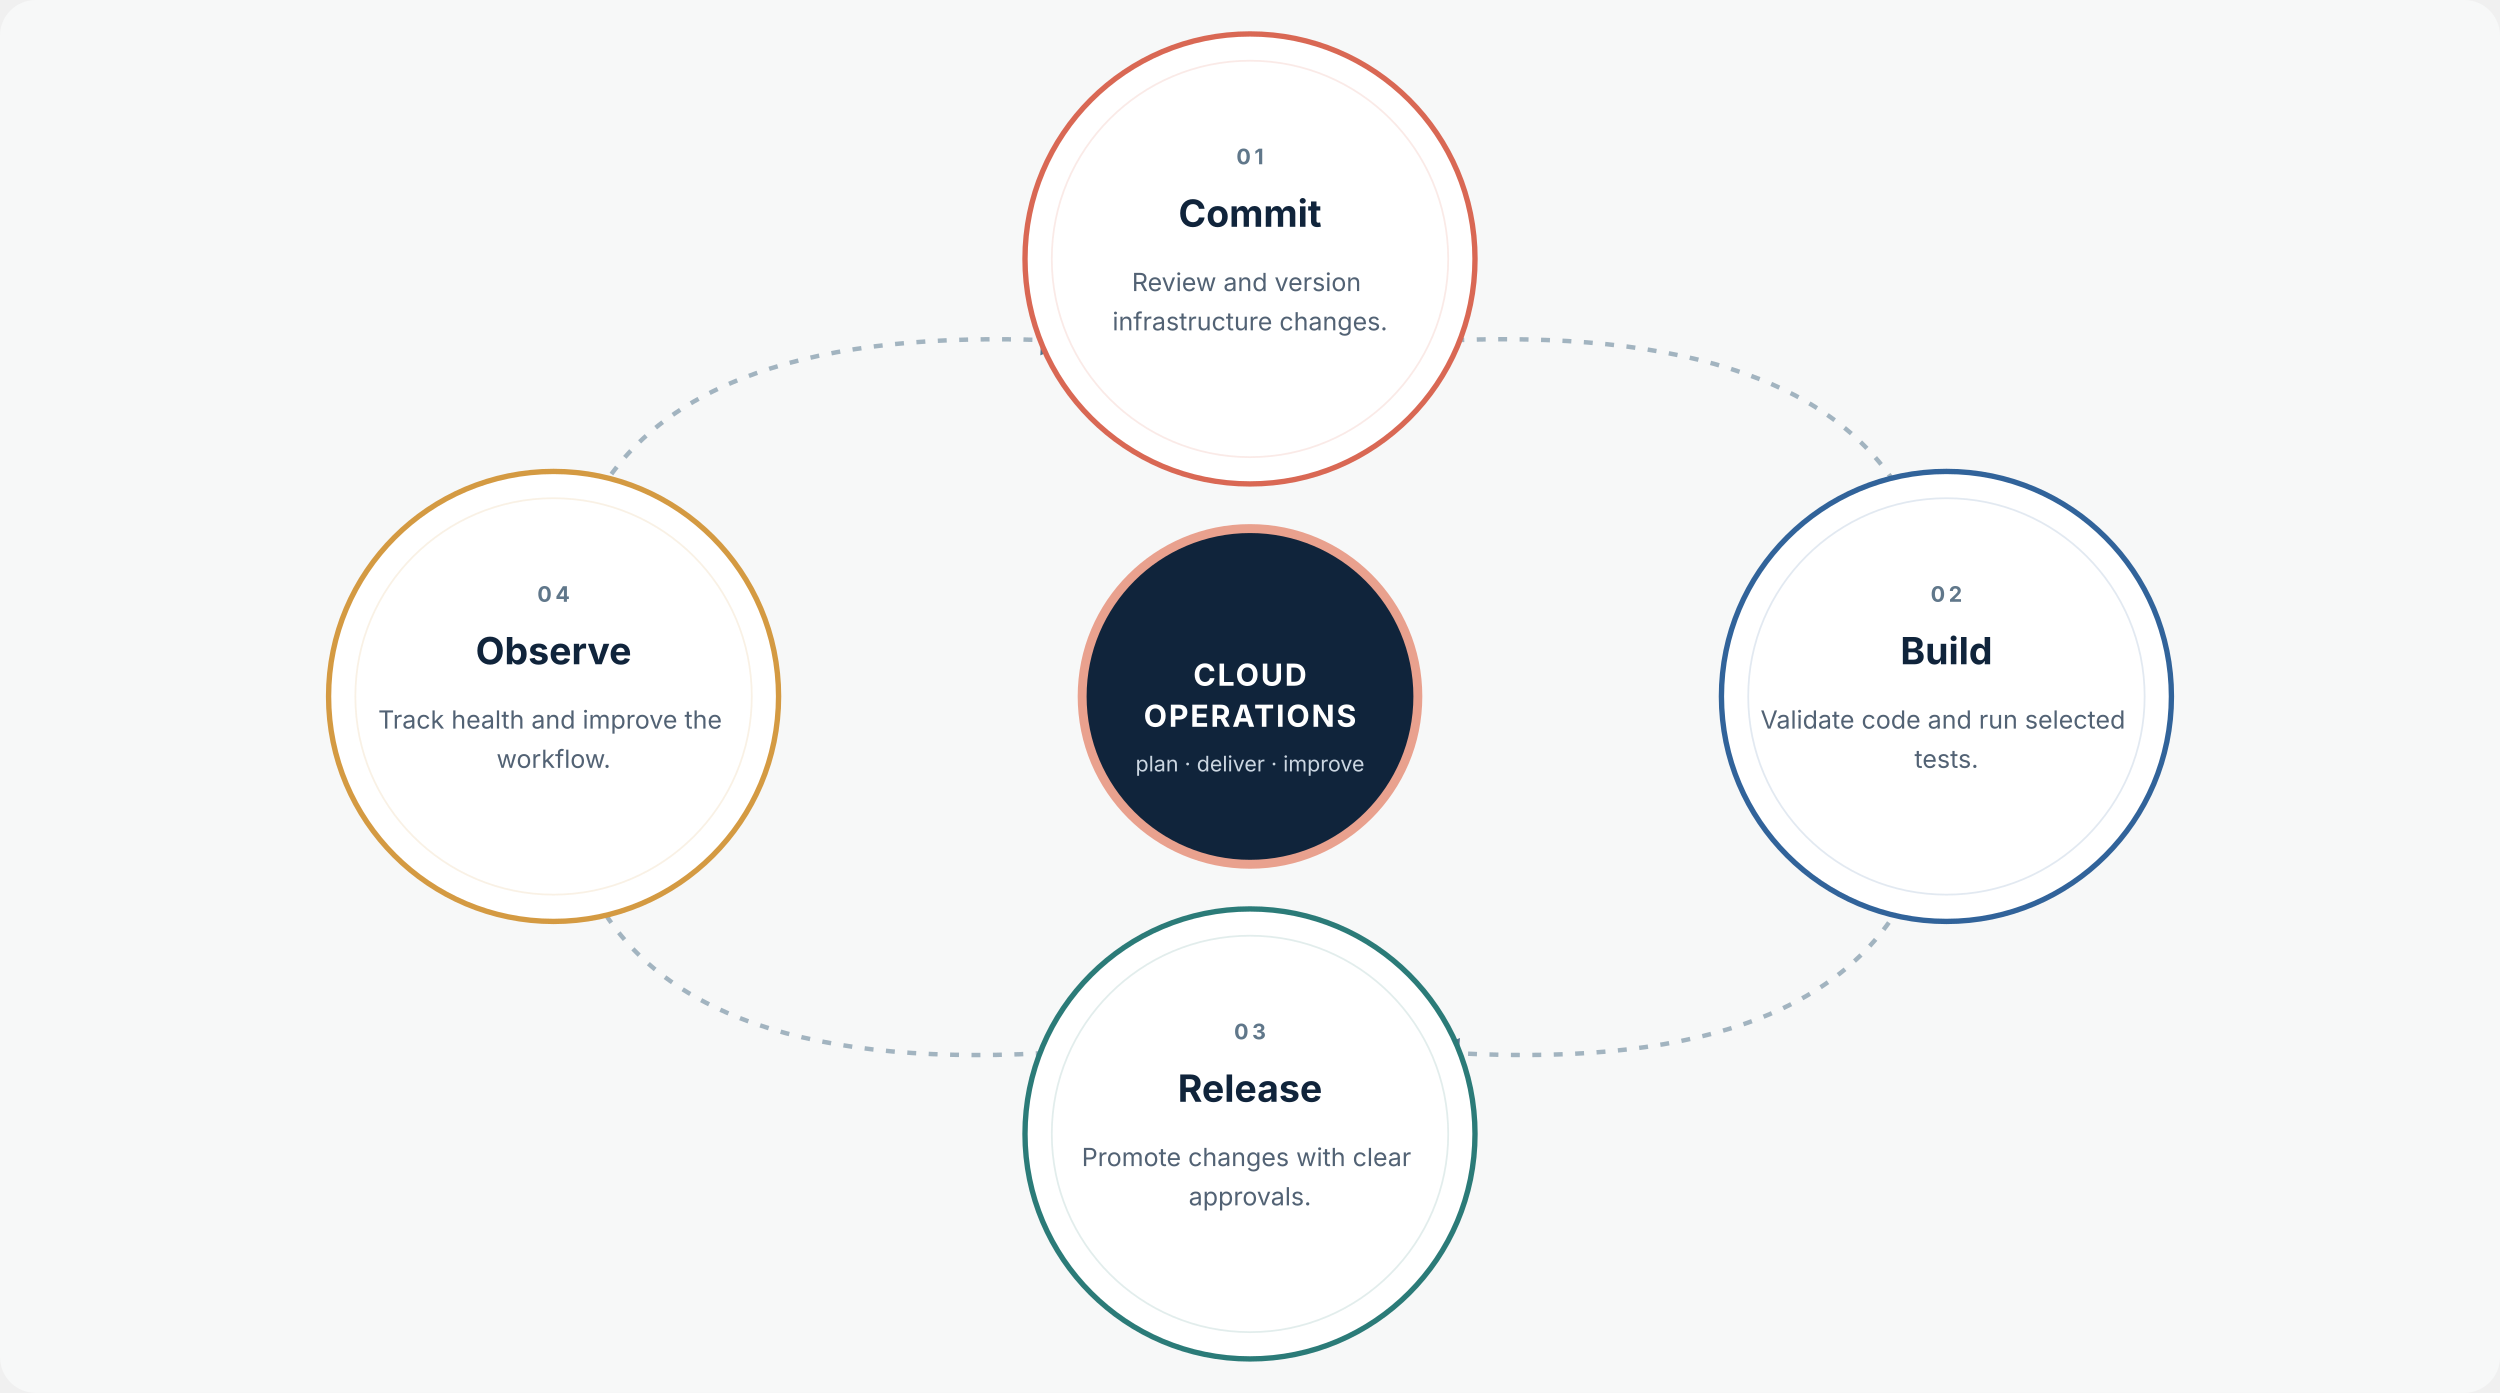
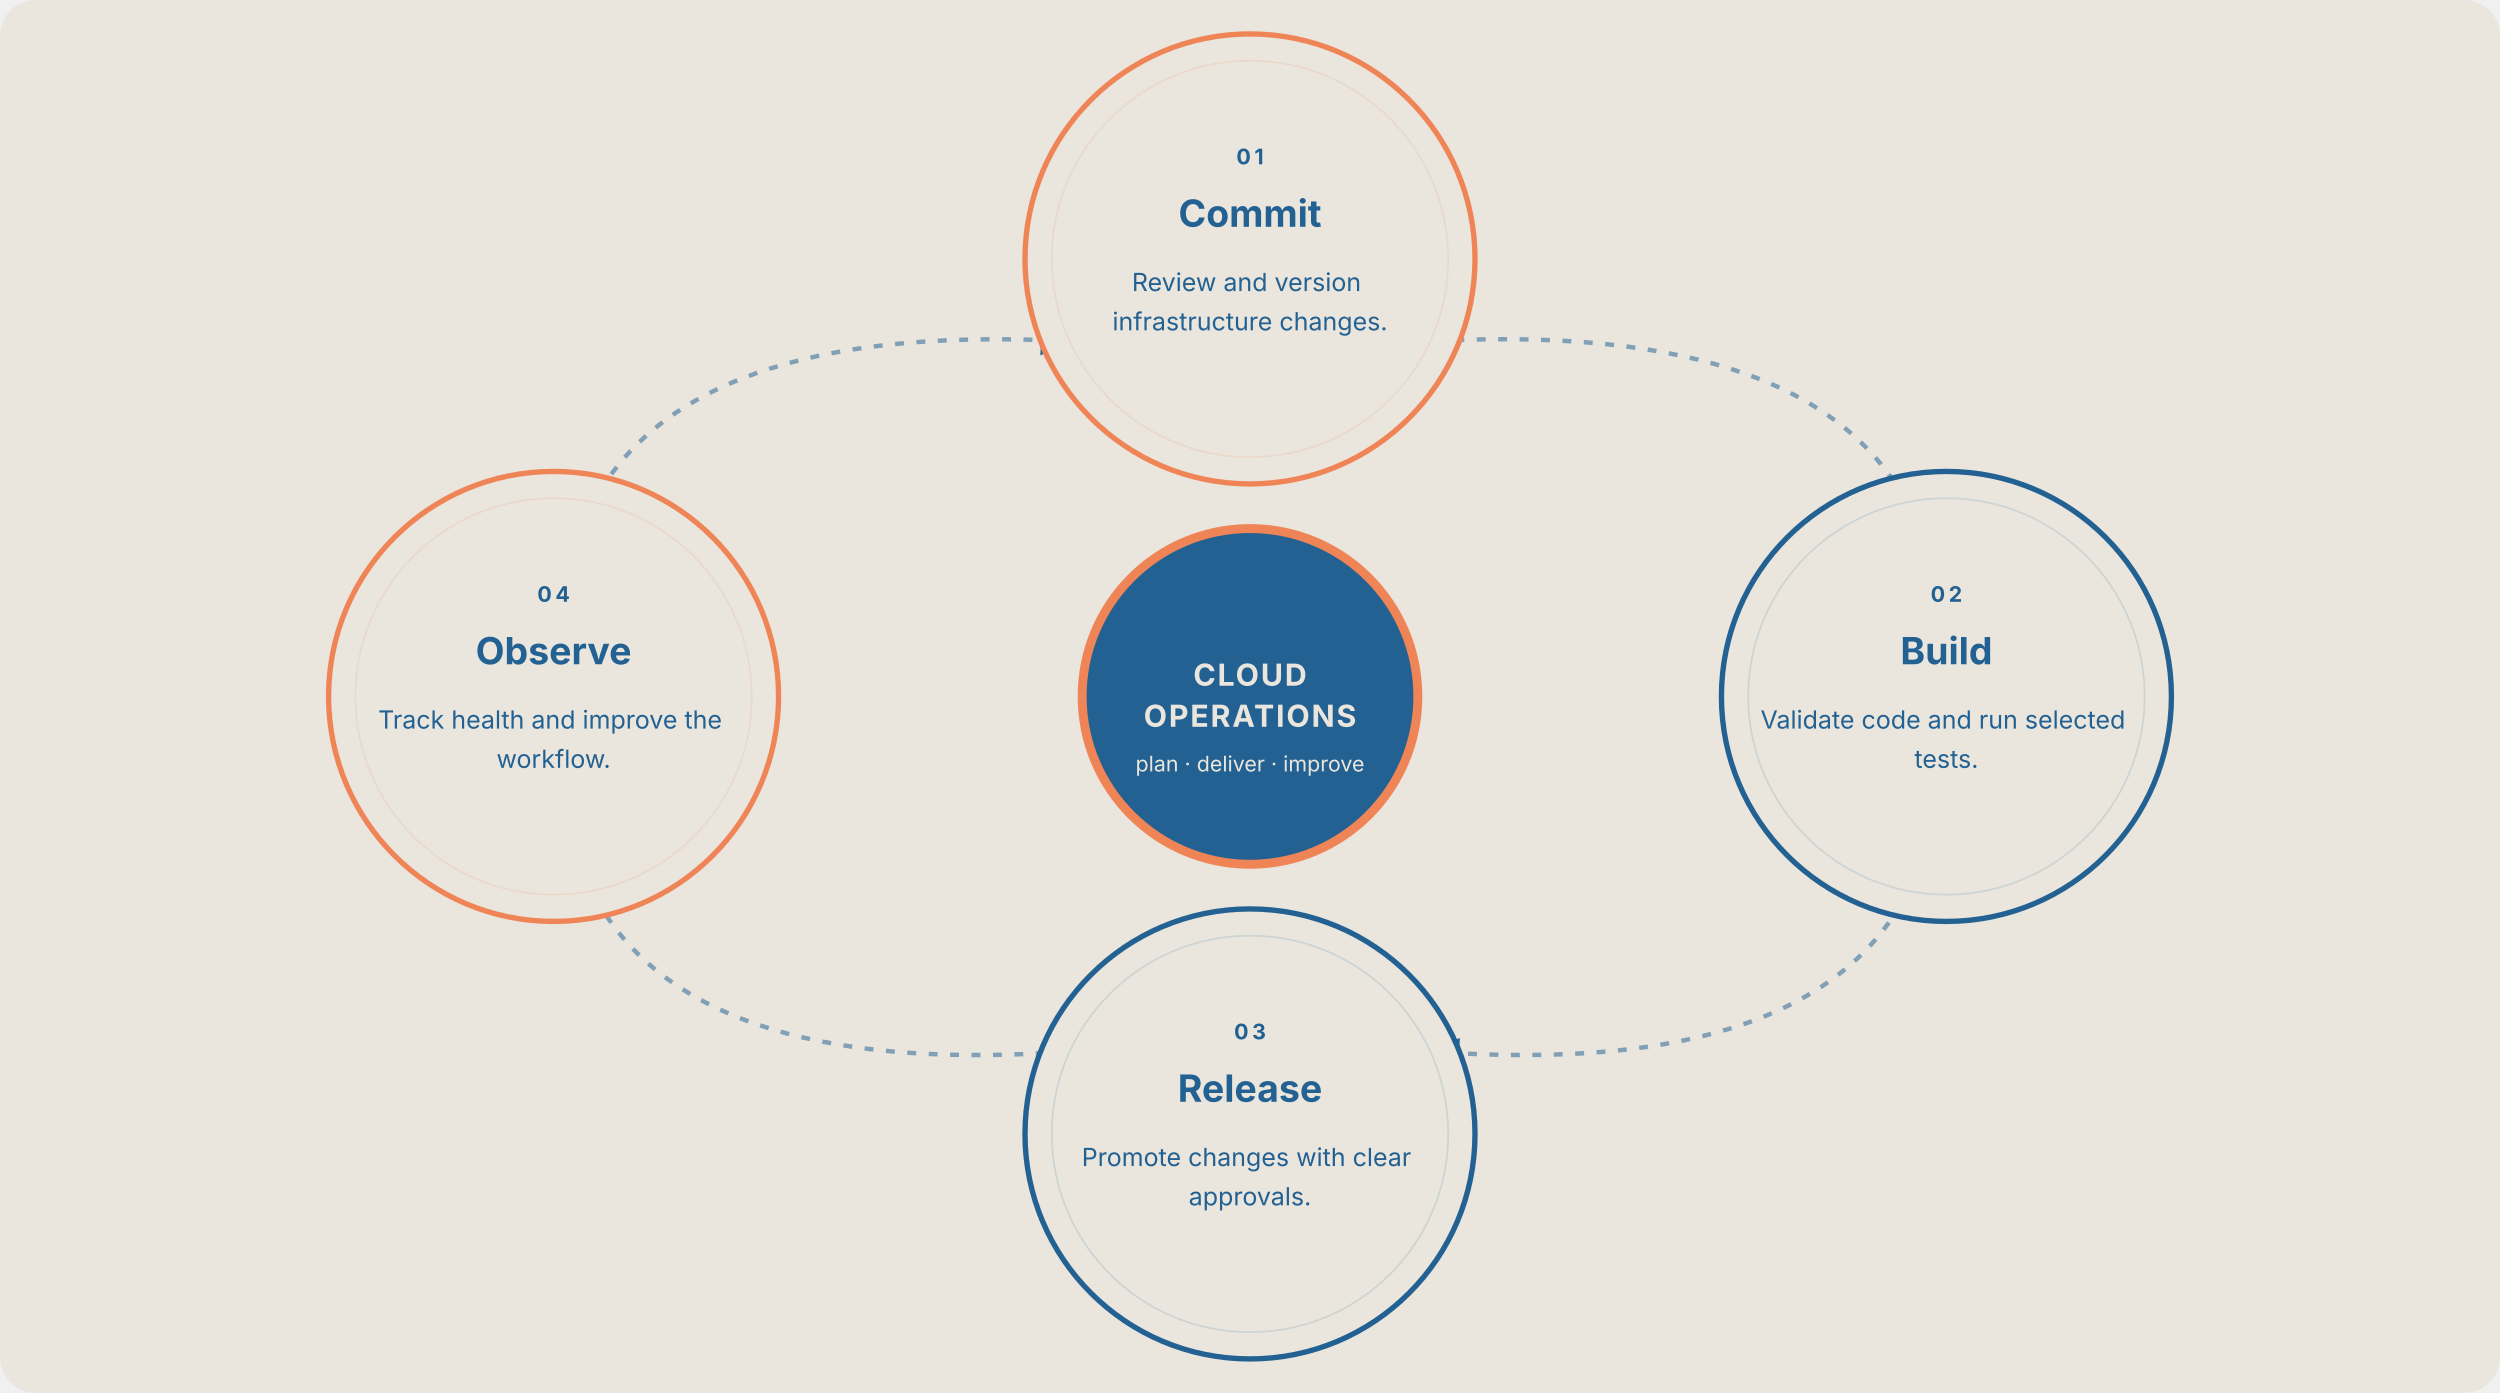
<svg xmlns="http://www.w3.org/2000/svg" viewBox="0 0 1400 780" role="img" aria-labelledby="title desc">
  <defs>
    <marker id="arrow" viewBox="0 0 10 10" refX="8" refY="5" markerWidth="7" markerHeight="7" orient="auto-start-reverse">
-       <path d="M0 0L10 5L0 10z" fill="#55758d" />
+       <path d="M0 0L10 5L0 10z" fill="#226192" />
    </marker>
    <style>
- .bg{fill:#f7f8f8}.connector{fill:none;stroke:#55758d;stroke-opacity:.52;stroke-width:2.5;stroke-dasharray:5 7;animation:dash 24s linear infinite}.number{font:700 12px Inter,Arial,sans-serif;letter-spacing:2px;fill:#60778a}.label{font:700 21px Inter,Arial,sans-serif;fill:#10243b}.desc{font:400 14px Inter,Arial,sans-serif;fill:#526274}.hub{fill:#10243b;stroke:#e9a18e;stroke-width:5}.hub-text{font:700 17px Inter,Arial,sans-serif;fill:#fff;letter-spacing:1px}.hub-sub{font:400 12px Inter,Arial,sans-serif;fill:#cbd6e1}.node{transform-box:fill-box;transform-origin:center;animation:arrive .8s ease-out both}.node-1{animation-delay:.12s}.node-2{animation-delay:.24s}.node-3{animation-delay:.36s}@keyframes dash{to{stroke-dashoffset:-150}}@keyframes arrive{from{opacity:.35;transform:scale(.94)}to{opacity:1;transform:scale(1)}}@media(prefers-reduced-motion:reduce){.connector,.node{animation:none}}
+ .bg{fill:#EAE6DE}.connector{fill:none;stroke:#226192;stroke-opacity:.52;stroke-width:2.5;stroke-dasharray:5 7;animation:dash 24s linear infinite}.number{font:700 12px Inter,Arial,sans-serif;letter-spacing:2px;fill:#226192}.label{font:700 21px Inter,Arial,sans-serif;fill:#226192}.desc{font:400 14px Inter,Arial,sans-serif;fill:#226192}.hub{fill:#226192;stroke:#EF8557;stroke-width:5}.hub-text{font:700 17px Inter,Arial,sans-serif;fill:#EAE6DE;letter-spacing:1px}.hub-sub{font:400 12px Inter,Arial,sans-serif;fill:#EAE6DE}.node{transform-box:fill-box;transform-origin:center;animation:arrive .8s ease-out both}.node-1{animation-delay:.12s}.node-2{animation-delay:.24s}.node-3{animation-delay:.36s}@keyframes dash{to{stroke-dashoffset:-150}}@keyframes arrive{from{opacity:.35;transform:scale(.94)}to{opacity:1;transform:scale(1)}}@media(prefers-reduced-motion:reduce){.connector,.node{animation:none}}
</style>
  </defs>
  <rect class="bg" width="1400" height="780" rx="20" />
  <path class="connector" d="M 803 191 Q 1018 180 1070 286" marker-end="url(#arrow)" />
  <path class="connector" d="M 1070 496 Q 1018 604 803 589" marker-end="url(#arrow)" />
  <path class="connector" d="M 597 589 Q 382 604 330 496" marker-end="url(#arrow)" />
  <path class="connector" d="M 330 286 Q 382 180 597 191" marker-end="url(#arrow)" />
  <g class="node node-0">
-     <circle cx="700" cy="145" r="126" fill="#fff" stroke="#d96854" stroke-width="3" />
-     <circle cx="700" cy="145" r="111" fill="none" stroke="#d96854" stroke-opacity=".14" stroke-width="1" />
+     <circle cx="700" cy="145" r="126" fill="#EAE6DE" stroke="#EF8557" stroke-width="3" />
+     <circle cx="700" cy="145" r="111" fill="none" stroke="#EF8557" stroke-opacity=".14" stroke-width="1" />
    <text x="700" y="92" text-anchor="middle" class="number">01</text>
    <text x="700" y="127" text-anchor="middle" class="label">Commit</text>
    <text x="700" y="163" text-anchor="middle" class="desc">
      <tspan x="700" dy="0">Review and version</tspan>
      <tspan x="700" dy="22">infrastructure changes.</tspan>
    </text>
  </g>
  <g class="node node-1">
-     <circle cx="1090" cy="390" r="126" fill="#fff" stroke="#31639a" stroke-width="3" />
-     <circle cx="1090" cy="390" r="111" fill="none" stroke="#31639a" stroke-opacity=".14" stroke-width="1" />
+     <circle cx="1090" cy="390" r="126" fill="#EAE6DE" stroke="#226192" stroke-width="3" />
+     <circle cx="1090" cy="390" r="111" fill="none" stroke="#226192" stroke-opacity=".14" stroke-width="1" />
    <text x="1090" y="337" text-anchor="middle" class="number">02</text>
    <text x="1090" y="372" text-anchor="middle" class="label">Build</text>
    <text x="1090" y="408" text-anchor="middle" class="desc">
      <tspan x="1090" dy="0">Validate code and run selected</tspan>
      <tspan x="1090" dy="22">tests.</tspan>
    </text>
  </g>
  <g class="node node-2">
-     <circle cx="700" cy="635" r="126" fill="#fff" stroke="#2b7b78" stroke-width="3" />
-     <circle cx="700" cy="635" r="111" fill="none" stroke="#2b7b78" stroke-opacity=".14" stroke-width="1" />
+     <circle cx="700" cy="635" r="126" fill="#EAE6DE" stroke="#226192" stroke-width="3" />
+     <circle cx="700" cy="635" r="111" fill="none" stroke="#226192" stroke-opacity=".14" stroke-width="1" />
    <text x="700" y="582" text-anchor="middle" class="number">03</text>
    <text x="700" y="617" text-anchor="middle" class="label">Release</text>
    <text x="700" y="653" text-anchor="middle" class="desc">
      <tspan x="700" dy="0">Promote changes with clear</tspan>
      <tspan x="700" dy="22">approvals.</tspan>
    </text>
  </g>
  <g class="node node-3">
-     <circle cx="310" cy="390" r="126" fill="#fff" stroke="#d49a42" stroke-width="3" />
-     <circle cx="310" cy="390" r="111" fill="none" stroke="#d49a42" stroke-opacity=".14" stroke-width="1" />
+     <circle cx="310" cy="390" r="126" fill="#EAE6DE" stroke="#EF8557" stroke-width="3" />
+     <circle cx="310" cy="390" r="111" fill="none" stroke="#EF8557" stroke-opacity=".14" stroke-width="1" />
    <text x="310" y="337" text-anchor="middle" class="number">04</text>
    <text x="310" y="372" text-anchor="middle" class="label">Observe</text>
    <text x="310" y="408" text-anchor="middle" class="desc">
      <tspan x="310" dy="0">Track health and improve the</tspan>
      <tspan x="310" dy="22">workflow.</tspan>
    </text>
  </g>
  <circle class="hub" cx="700" cy="390" r="94" />
  <text class="hub-text" x="700" y="384" text-anchor="middle">CLOUD</text>
  <text class="hub-text" x="700" y="407" text-anchor="middle">OPERATIONS</text>
  <text class="hub-sub" x="700" y="432" text-anchor="middle">plan · deliver · improve</text>
</svg>
